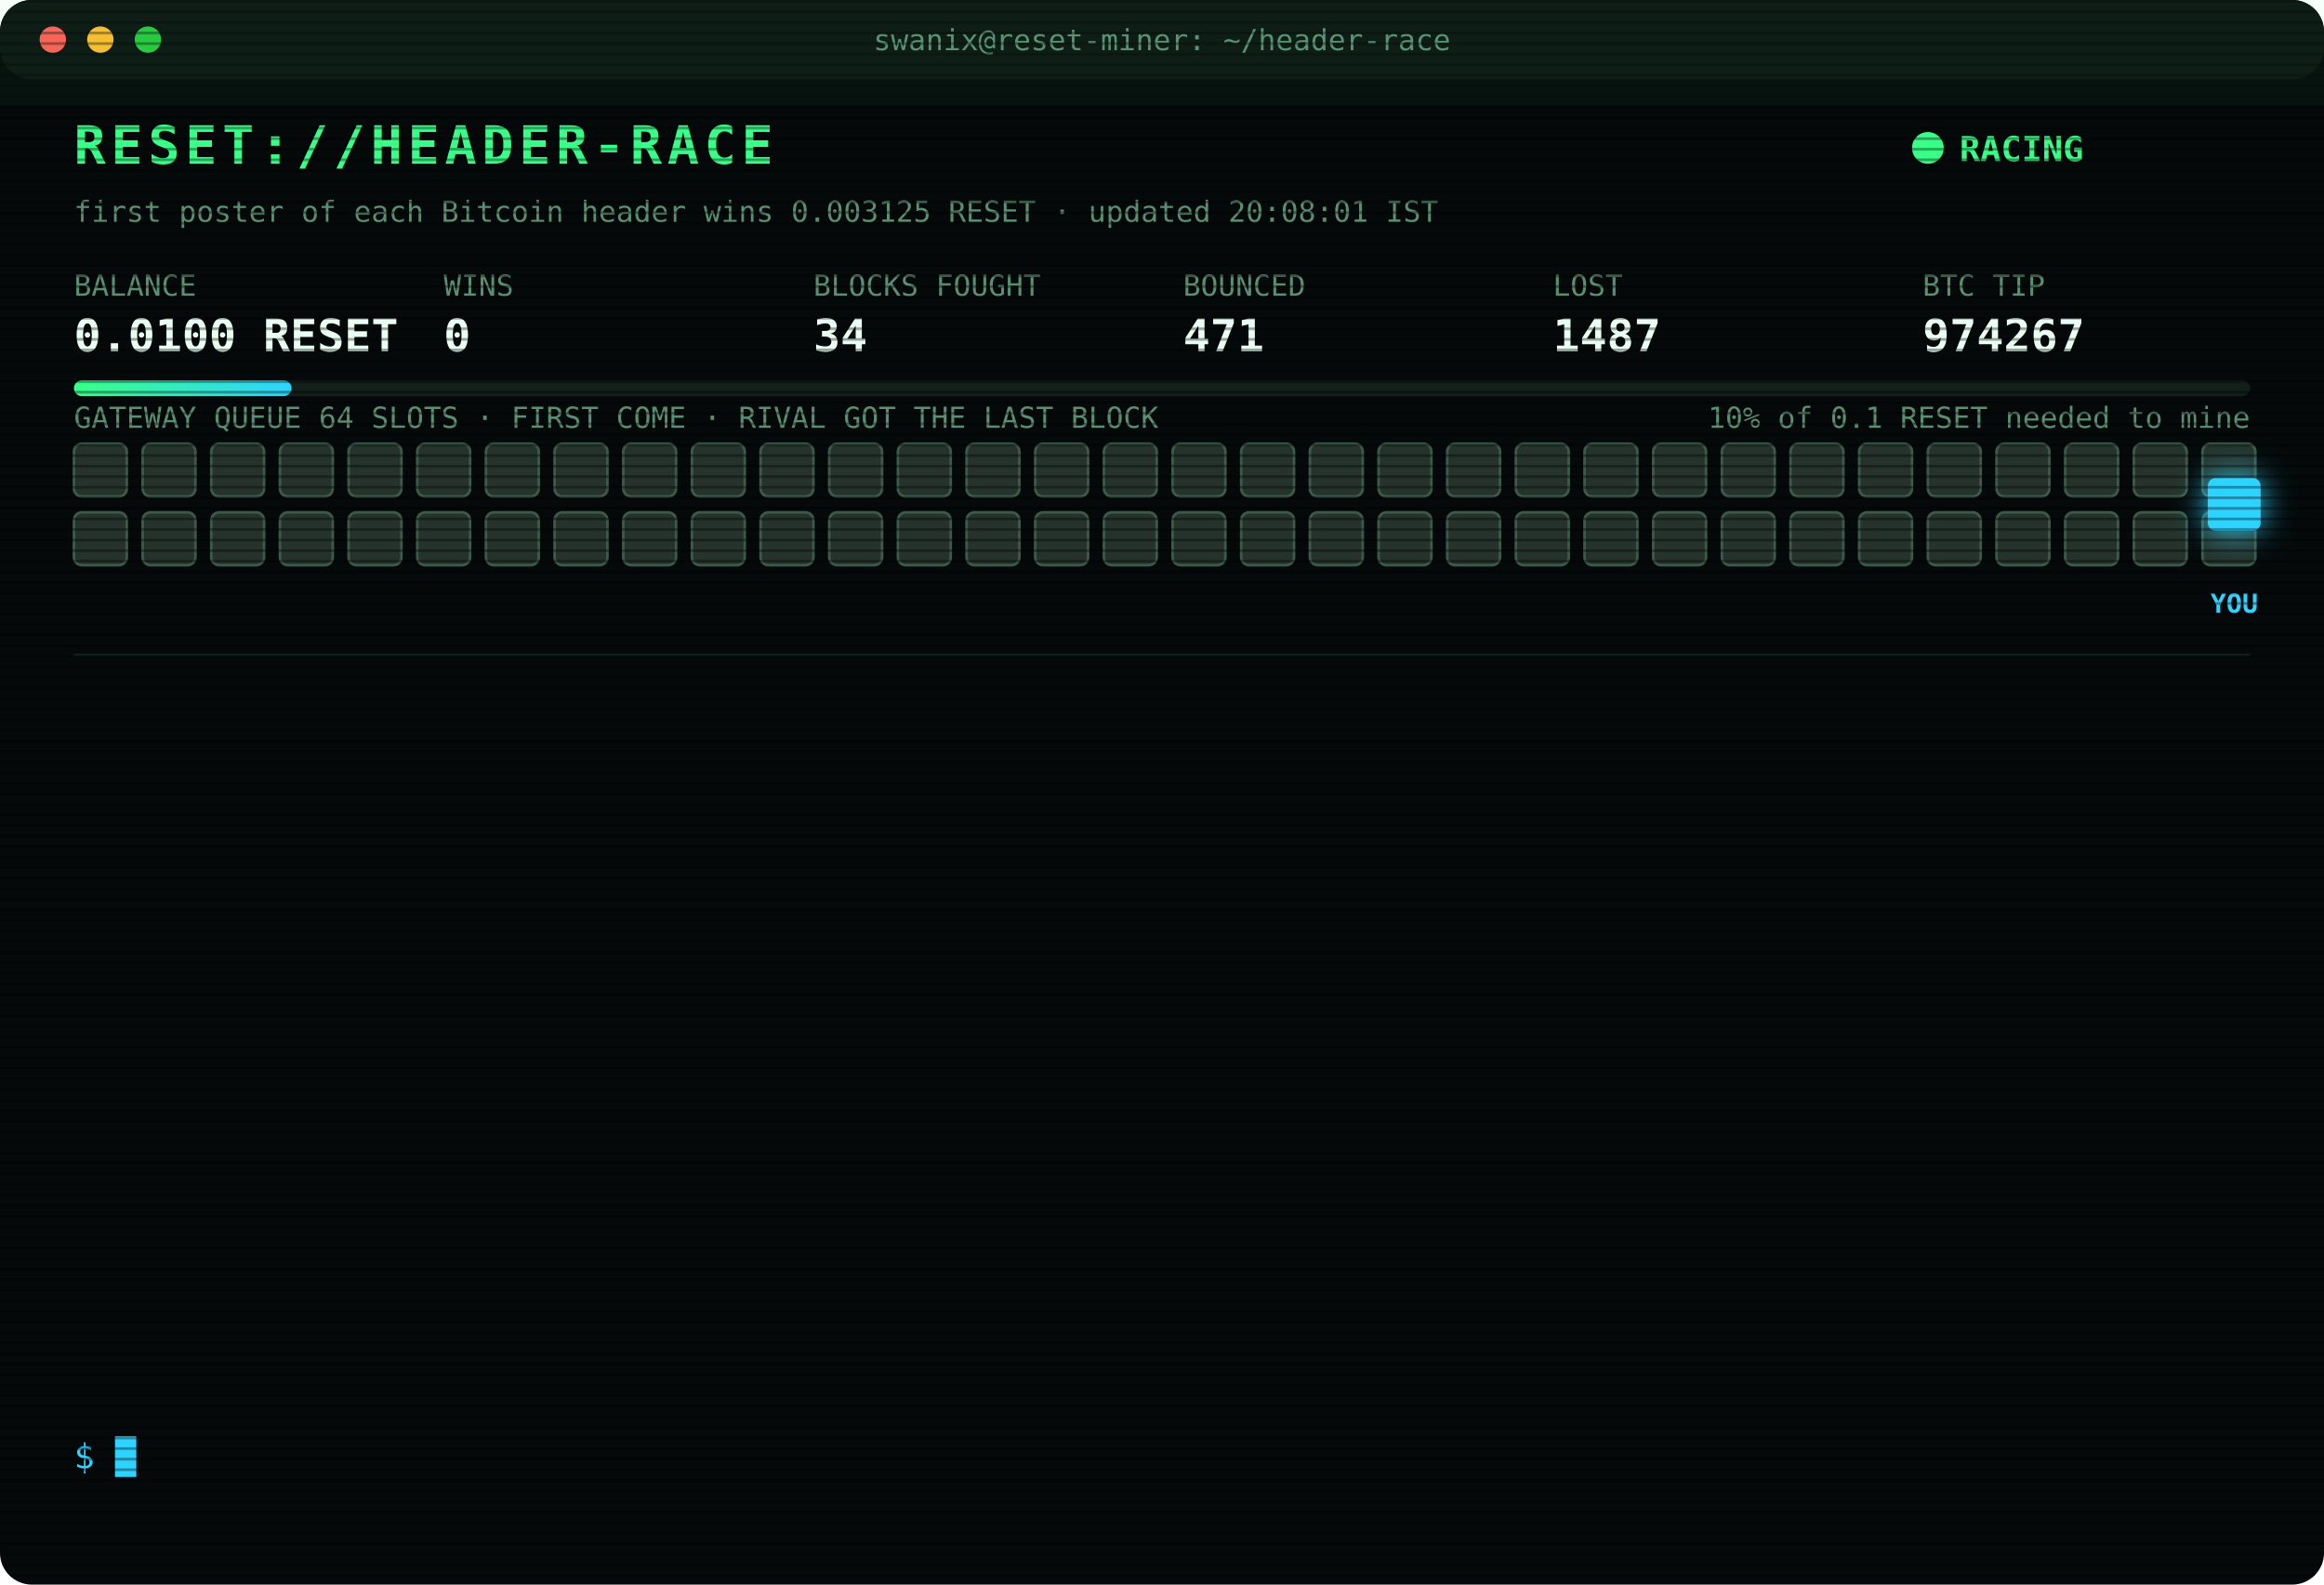
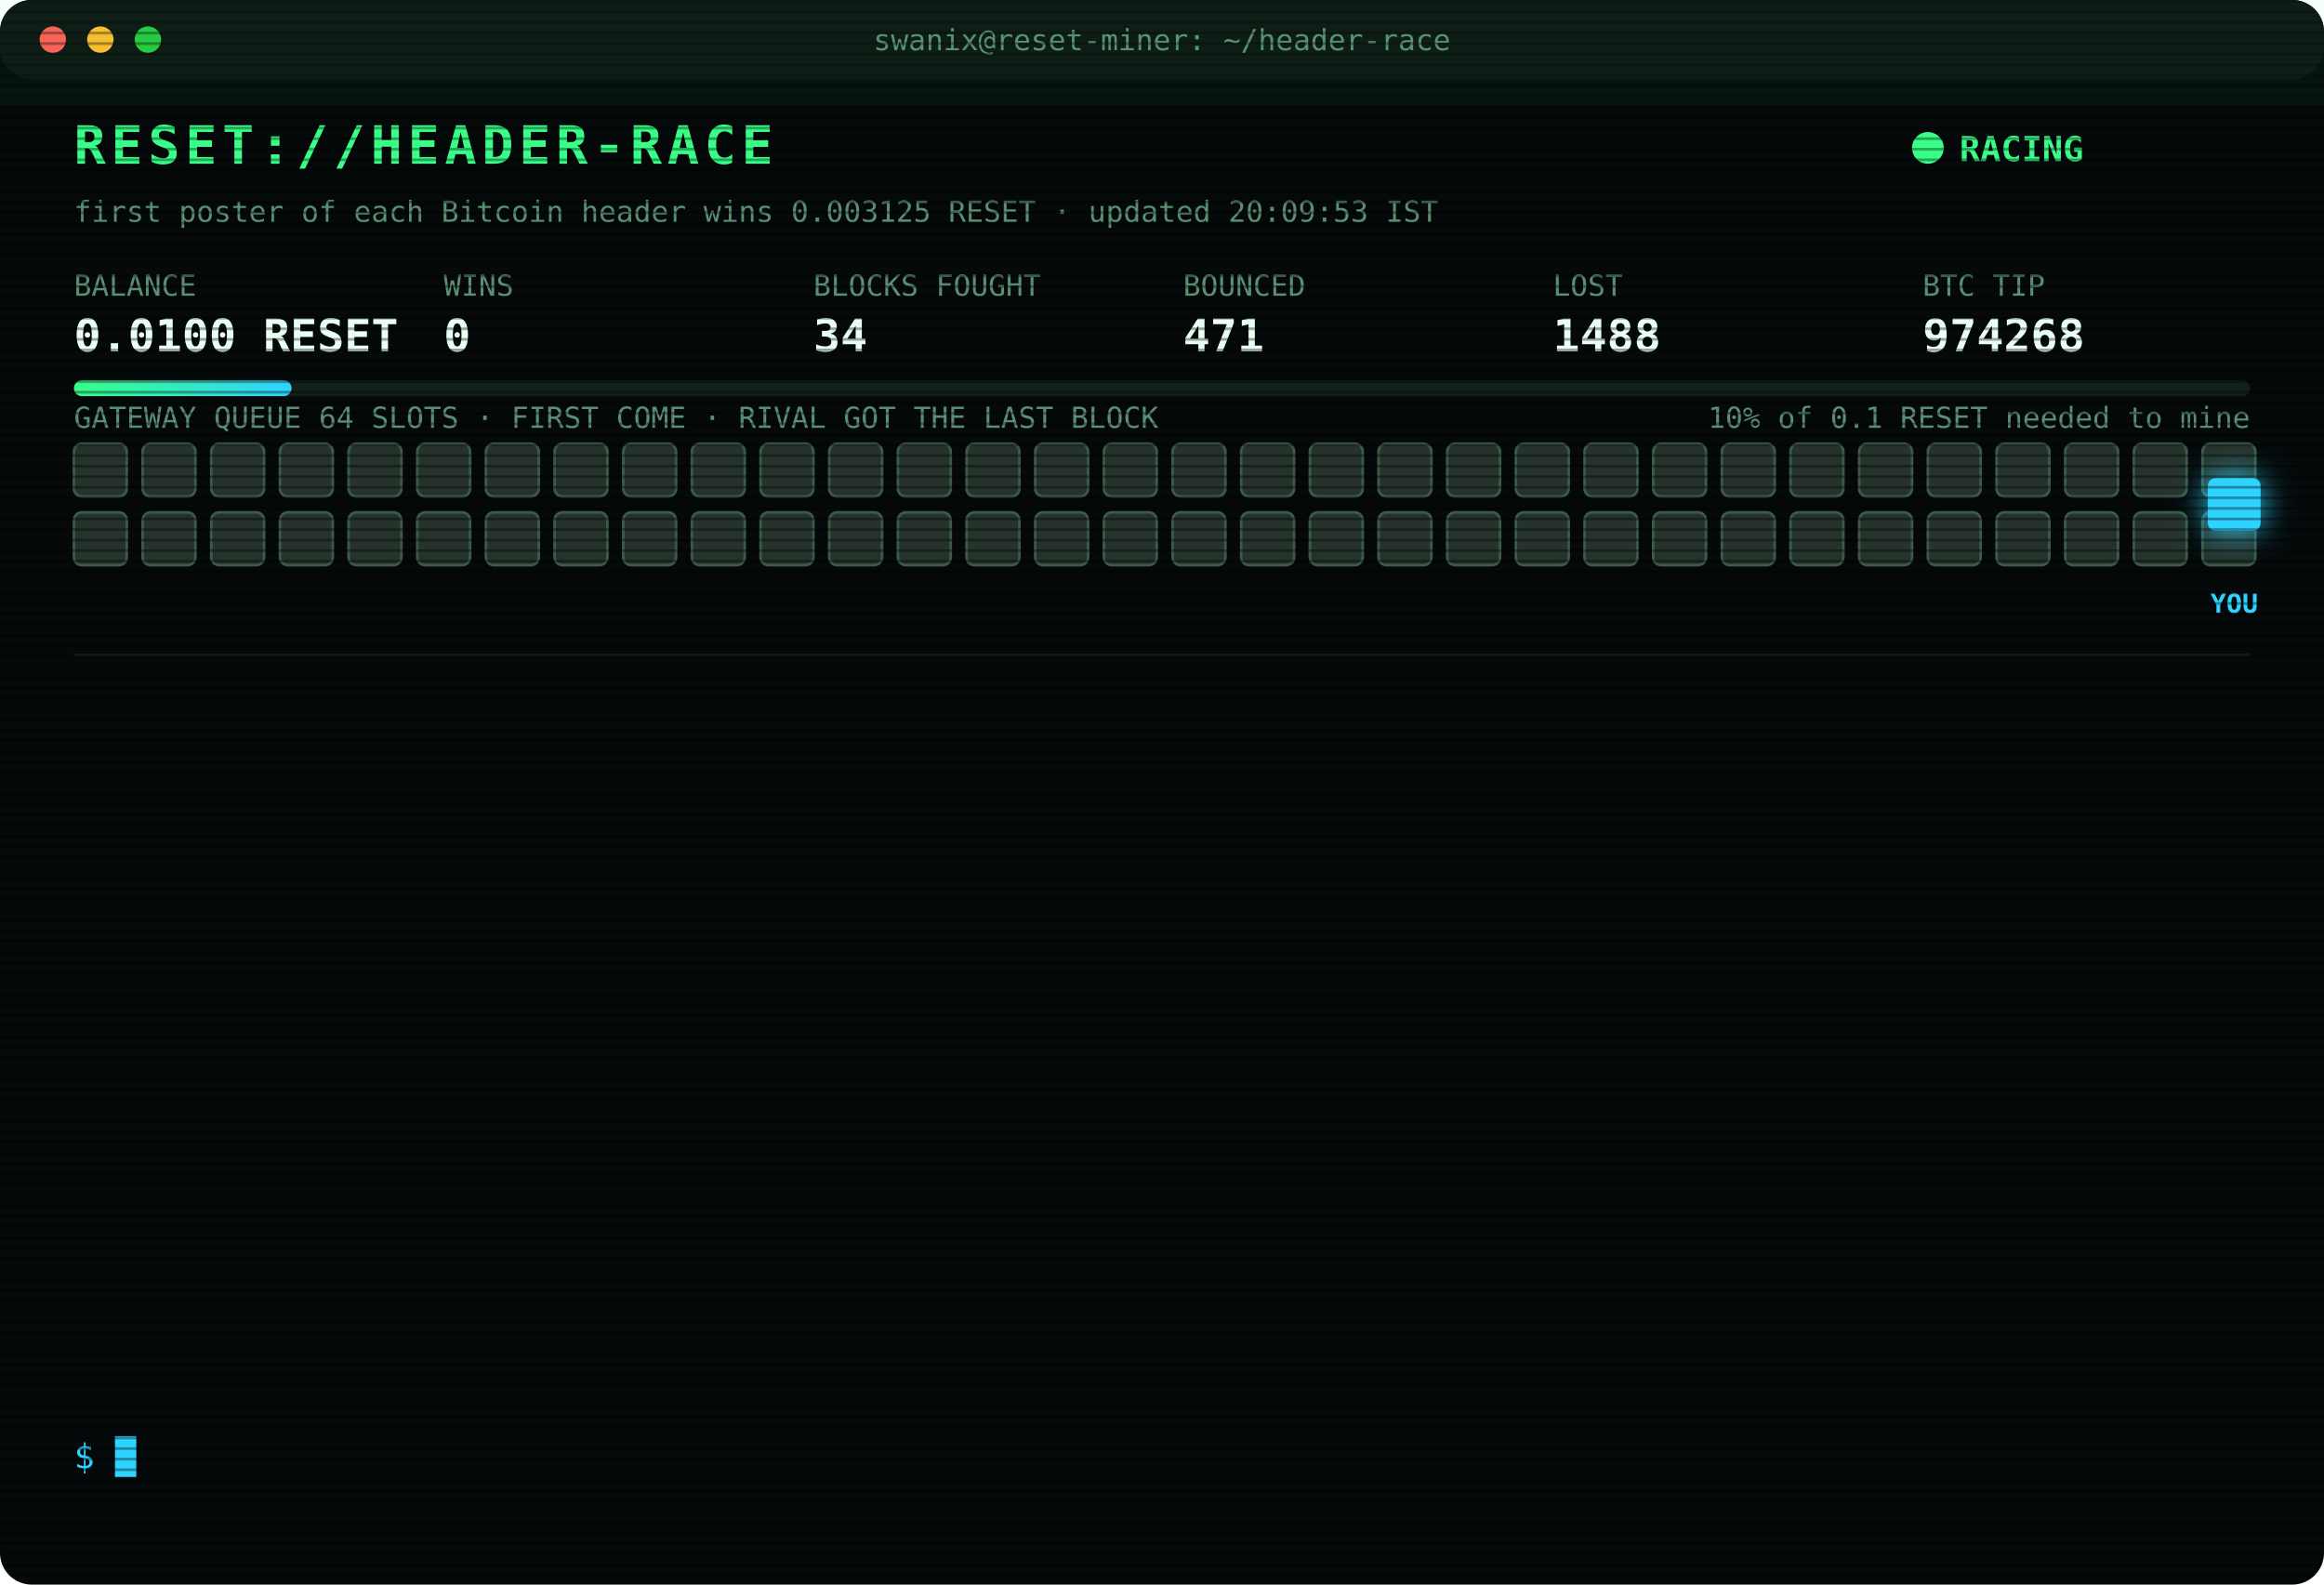
<svg xmlns="http://www.w3.org/2000/svg" width="880" height="600" viewBox="0 0 880 600" font-family="ui-monospace,SFMono-Regular,Menlo,Consolas,monospace">
  <style>
text{font-size:13px;fill:#7CFFB2}
.title{font-size:20px;font-weight:700;fill:#39FF88;letter-spacing:2px;animation:glitch 3s infinite steps(1)}
.sub{fill:#2fd3ff}.k{fill:#5a8f73;font-size:11px}.v{font-size:17px;font-weight:700;fill:#eafff3}
.ts{fill:#3f6b56}.boot{fill:#2fd3ff}.dim{fill:#5a8f73}.bad{fill:#ff4d6d}.warn{fill:#ffd23f}.mag{fill:#ff5cf0}.win{fill:#39FF88;font-weight:700}
.tag{font-size:10px;fill:#2fd3ff;font-weight:700}
.rival{fill:#26332c;stroke:#3c5a49;animation:jam 1.2s infinite alternate}
.idle{fill:#141c18;stroke:#22302a;animation:breathe 4s infinite}
.me{fill:#2fd3ff;filter:drop-shadow(0 0 6px #2fd3ff)}
.hover{animation:nudge 1.1s infinite ease-in-out}.bounce{animation:kick 1.4s infinite}
.ln{opacity:0;animation:in .4s forwards}
.cur{animation:blink 1s infinite steps(1)}
.scan{animation:scan 6s infinite linear}
.led{animation:blink 1.4s infinite}
@keyframes in{from{opacity:0;transform:translateX(-6px)}to{opacity:1;transform:none}}
@keyframes blink{50%{opacity:0}}
@keyframes jam{to{fill:#33463b}}
@keyframes breathe{50%{opacity:.4}}
@keyframes nudge{50%{transform:translateX(-10px)}}
@keyframes kick{0%,100%{transform:none}30%{transform:translateX(-14px)}55%{transform:translateX(10px) translateY(-6px)}}
@keyframes glitch{0%,92%{transform:none}93%{transform:translateX(2px);fill:#ff4d6d}95%{transform:translateX(-2px);fill:#2fd3ff}97%{transform:none}}
@keyframes scan{from{transform:translateY(-40px)}to{transform:translateY(600px)}}
</style>
  <defs>
    <pattern id="sl" width="4" height="4" patternUnits="userSpaceOnUse">
      <rect width="4" height="1" fill="#000" opacity=".35" />
    </pattern>
    <linearGradient id="bar">
      <stop offset="0" stop-color="#39FF88" />
      <stop offset="1" stop-color="#2fd3ff" />
    </linearGradient>
  </defs>
  <rect width="880" height="600" rx="12" fill="#05090a" />
  <rect width="880" height="30" rx="12" fill="#0d1512" />
  <circle cx="20" cy="15" r="5" fill="#ff5f57" />
  <circle cx="38" cy="15" r="5" fill="#febc2e" />
  <circle cx="56" cy="15" r="5" fill="#28c840" />
  <text x="440" y="19" text-anchor="middle" class="k">swanix@reset-miner: ~/header-race</text>
  <text x="28" y="62" class="title">RESET://HEADER-RACE</text>
  <circle class="led" cx="730" cy="56" r="6" fill="#39FF88" />
  <text x="742" y="61" class="win">RACING</text>
-   <text x="28" y="84" class="k">first poster of each Bitcoin header wins 0.003125 RESET · updated 20:08:01 IST</text>
+   <text x="28" y="84" class="k">first poster of each Bitcoin header wins 0.003125 RESET · updated 20:09:53 IST</text>
  <text x="28" y="112" class="k">BALANCE</text>
  <text x="28" y="133" class="v">0.0100 RESET</text>
  <text x="168" y="112" class="k">WINS</text>
  <text x="168" y="133" class="v">0</text>
  <text x="308" y="112" class="k">BLOCKS FOUGHT</text>
  <text x="308" y="133" class="v">34</text>
  <text x="448" y="112" class="k">BOUNCED</text>
  <text x="448" y="133" class="v">471</text>
  <text x="588" y="112" class="k">LOST</text>
-   <text x="588" y="133" class="v">1487</text>
+   <text x="588" y="133" class="v">1488</text>
  <text x="728" y="112" class="k">BTC TIP</text>
-   <text x="728" y="133" class="v">974267</text>
+   <text x="728" y="133" class="v">974268</text>
  <rect x="28" y="144" width="824" height="6" rx="3" fill="#13201a" />
  <rect x="28" y="144" width="82.4" height="6" rx="3" fill="url(#bar)" />
  <text x="852" y="162" text-anchor="end" class="k">10% of 0.1 RESET needed to mine</text>
  <text x="28" y="162" class="k">GATEWAY QUEUE 64 SLOTS · FIRST COME · RIVAL GOT THE LAST BLOCK</text>
  <rect class="rival" x="28" y="168" width="20" height="20" rx="3" style="animation-delay:0.00s" />
  <rect class="rival" x="54" y="168" width="20" height="20" rx="3" style="animation-delay:0.05s" />
  <rect class="rival" x="80" y="168" width="20" height="20" rx="3" style="animation-delay:0.10s" />
  <rect class="rival" x="106" y="168" width="20" height="20" rx="3" style="animation-delay:0.15s" />
  <rect class="rival" x="132" y="168" width="20" height="20" rx="3" style="animation-delay:0.20s" />
  <rect class="rival" x="158" y="168" width="20" height="20" rx="3" style="animation-delay:0.25s" />
  <rect class="rival" x="184" y="168" width="20" height="20" rx="3" style="animation-delay:0.30s" />
  <rect class="rival" x="210" y="168" width="20" height="20" rx="3" style="animation-delay:0.35s" />
  <rect class="rival" x="236" y="168" width="20" height="20" rx="3" style="animation-delay:0.40s" />
  <rect class="rival" x="262" y="168" width="20" height="20" rx="3" style="animation-delay:0.45s" />
  <rect class="rival" x="288" y="168" width="20" height="20" rx="3" style="animation-delay:0.50s" />
  <rect class="rival" x="314" y="168" width="20" height="20" rx="3" style="animation-delay:0.55s" />
  <rect class="rival" x="340" y="168" width="20" height="20" rx="3" style="animation-delay:0.60s" />
  <rect class="rival" x="366" y="168" width="20" height="20" rx="3" style="animation-delay:0.65s" />
  <rect class="rival" x="392" y="168" width="20" height="20" rx="3" style="animation-delay:0.70s" />
  <rect class="rival" x="418" y="168" width="20" height="20" rx="3" style="animation-delay:0.75s" />
  <rect class="rival" x="444" y="168" width="20" height="20" rx="3" style="animation-delay:0.80s" />
  <rect class="rival" x="470" y="168" width="20" height="20" rx="3" style="animation-delay:0.85s" />
  <rect class="rival" x="496" y="168" width="20" height="20" rx="3" style="animation-delay:0.90s" />
  <rect class="rival" x="522" y="168" width="20" height="20" rx="3" style="animation-delay:0.95s" />
  <rect class="rival" x="548" y="168" width="20" height="20" rx="3" style="animation-delay:1.00s" />
  <rect class="rival" x="574" y="168" width="20" height="20" rx="3" style="animation-delay:1.05s" />
  <rect class="rival" x="600" y="168" width="20" height="20" rx="3" style="animation-delay:1.10s" />
  <rect class="rival" x="626" y="168" width="20" height="20" rx="3" style="animation-delay:1.15s" />
  <rect class="rival" x="652" y="168" width="20" height="20" rx="3" style="animation-delay:1.20s" />
  <rect class="rival" x="678" y="168" width="20" height="20" rx="3" style="animation-delay:1.25s" />
  <rect class="rival" x="704" y="168" width="20" height="20" rx="3" style="animation-delay:1.30s" />
  <rect class="rival" x="730" y="168" width="20" height="20" rx="3" style="animation-delay:1.35s" />
  <rect class="rival" x="756" y="168" width="20" height="20" rx="3" style="animation-delay:1.40s" />
  <rect class="rival" x="782" y="168" width="20" height="20" rx="3" style="animation-delay:1.45s" />
  <rect class="rival" x="808" y="168" width="20" height="20" rx="3" style="animation-delay:1.50s" />
  <rect class="rival" x="834" y="168" width="20" height="20" rx="3" style="animation-delay:1.55s" />
  <rect class="rival" x="28" y="194" width="20" height="20" rx="3" style="animation-delay:1.60s" />
  <rect class="rival" x="54" y="194" width="20" height="20" rx="3" style="animation-delay:1.65s" />
  <rect class="rival" x="80" y="194" width="20" height="20" rx="3" style="animation-delay:1.70s" />
  <rect class="rival" x="106" y="194" width="20" height="20" rx="3" style="animation-delay:1.75s" />
  <rect class="rival" x="132" y="194" width="20" height="20" rx="3" style="animation-delay:1.80s" />
  <rect class="rival" x="158" y="194" width="20" height="20" rx="3" style="animation-delay:1.85s" />
  <rect class="rival" x="184" y="194" width="20" height="20" rx="3" style="animation-delay:1.90s" />
  <rect class="rival" x="210" y="194" width="20" height="20" rx="3" style="animation-delay:1.95s" />
  <rect class="rival" x="236" y="194" width="20" height="20" rx="3" style="animation-delay:2.00s" />
  <rect class="rival" x="262" y="194" width="20" height="20" rx="3" style="animation-delay:2.05s" />
  <rect class="rival" x="288" y="194" width="20" height="20" rx="3" style="animation-delay:2.10s" />
  <rect class="rival" x="314" y="194" width="20" height="20" rx="3" style="animation-delay:2.15s" />
  <rect class="rival" x="340" y="194" width="20" height="20" rx="3" style="animation-delay:2.20s" />
  <rect class="rival" x="366" y="194" width="20" height="20" rx="3" style="animation-delay:2.25s" />
  <rect class="rival" x="392" y="194" width="20" height="20" rx="3" style="animation-delay:2.30s" />
  <rect class="rival" x="418" y="194" width="20" height="20" rx="3" style="animation-delay:2.35s" />
  <rect class="rival" x="444" y="194" width="20" height="20" rx="3" style="animation-delay:2.40s" />
  <rect class="rival" x="470" y="194" width="20" height="20" rx="3" style="animation-delay:2.45s" />
  <rect class="rival" x="496" y="194" width="20" height="20" rx="3" style="animation-delay:2.50s" />
  <rect class="rival" x="522" y="194" width="20" height="20" rx="3" style="animation-delay:2.55s" />
  <rect class="rival" x="548" y="194" width="20" height="20" rx="3" style="animation-delay:2.60s" />
  <rect class="rival" x="574" y="194" width="20" height="20" rx="3" style="animation-delay:2.65s" />
  <rect class="rival" x="600" y="194" width="20" height="20" rx="3" style="animation-delay:2.70s" />
  <rect class="rival" x="626" y="194" width="20" height="20" rx="3" style="animation-delay:2.75s" />
  <rect class="rival" x="652" y="194" width="20" height="20" rx="3" style="animation-delay:2.80s" />
  <rect class="rival" x="678" y="194" width="20" height="20" rx="3" style="animation-delay:2.85s" />
  <rect class="rival" x="704" y="194" width="20" height="20" rx="3" style="animation-delay:2.90s" />
  <rect class="rival" x="730" y="194" width="20" height="20" rx="3" style="animation-delay:2.95s" />
  <rect class="rival" x="756" y="194" width="20" height="20" rx="3" style="animation-delay:3.00s" />
  <rect class="rival" x="782" y="194" width="20" height="20" rx="3" style="animation-delay:3.05s" />
  <rect class="rival" x="808" y="194" width="20" height="20" rx="3" style="animation-delay:3.10s" />
  <rect class="rival" x="834" y="194" width="20" height="20" rx="3" style="animation-delay:3.15s" />
  <g class="hover">
    <rect class="me" x="836" y="181" width="20" height="20" rx="3" />
    <text class="tag" x="846" y="232" text-anchor="middle">YOU</text>
  </g>
  <line x1="28" x2="852" y1="248" y2="248" stroke="#13201a" />
  <g class="ln" style="animation-delay:0.40s">
-     <text x="28" y="270" class="ts">18:17:34</text>
-     <text x="104" y="270" class="bad">[LOST] #974257 taken by a rival miner</text>
+     <text x="28" y="270" class="ts">18:28:29</text>
+     <text x="104" y="270" class="bad">[LOST] #974258 taken by a rival miner</text>
  </g>
  <g class="ln" style="animation-delay:0.65s">
-     <text x="28" y="292" class="ts">18:28:29</text>
-     <text x="104" y="292" class="bad">[LOST] #974258 taken by a rival miner</text>
+     <text x="28" y="292" class="ts">18:29:38</text>
+     <text x="104" y="292" class="bad">[LOST] #974259 taken by a rival miner</text>
  </g>
  <g class="ln" style="animation-delay:0.90s">
-     <text x="28" y="314" class="ts">18:29:38</text>
-     <text x="104" y="314" class="bad">[LOST] #974259 taken by a rival miner</text>
+     <text x="28" y="314" class="ts">18:34:28</text>
+     <text x="104" y="314" class="bad">[LOST] #974260 taken by a rival miner</text>
  </g>
  <g class="ln" style="animation-delay:1.15s">
-     <text x="28" y="336" class="ts">18:34:28</text>
-     <text x="104" y="336" class="bad">[LOST] #974260 taken by a rival miner</text>
+     <text x="28" y="336" class="ts">18:41:00</text>
+     <text x="104" y="336" class="bad">[LOST] #974261 taken by a rival miner</text>
  </g>
  <g class="ln" style="animation-delay:1.40s">
-     <text x="28" y="358" class="ts">18:41:00</text>
-     <text x="104" y="358" class="bad">[LOST] #974261 taken by a rival miner</text>
+     <text x="28" y="358" class="ts">18:41:50</text>
+     <text x="104" y="358" class="bad">[GATEWAY DOWN] no response · 937ms</text>
  </g>
  <g class="ln" style="animation-delay:1.65s">
-     <text x="28" y="380" class="ts">18:41:50</text>
-     <text x="104" y="380" class="bad">[GATEWAY DOWN] no response · 937ms</text>
+     <text x="28" y="380" class="ts">18:41:54</text>
+     <text x="104" y="380" class="bad">[LOST] #974262 taken by a rival miner</text>
  </g>
  <g class="ln" style="animation-delay:1.90s">
-     <text x="28" y="402" class="ts">18:41:54</text>
-     <text x="104" y="402" class="bad">[LOST] #974262 taken by a rival miner</text>
+     <text x="28" y="402" class="ts">19:18:45</text>
+     <text x="104" y="402" class="bad">[LOST] #974263 taken by a rival miner</text>
  </g>
  <g class="ln" style="animation-delay:2.15s">
-     <text x="28" y="424" class="ts">19:18:45</text>
-     <text x="104" y="424" class="bad">[LOST] #974263 taken by a rival miner</text>
+     <text x="28" y="424" class="ts">19:37:06</text>
+     <text x="104" y="424" class="bad">[LOST] #974264 taken by a rival miner</text>
  </g>
  <g class="ln" style="animation-delay:2.40s">
-     <text x="28" y="446" class="ts">19:37:06</text>
-     <text x="104" y="446" class="bad">[LOST] #974264 taken by a rival miner</text>
+     <text x="28" y="446" class="ts">19:54:48</text>
+     <text x="104" y="446" class="bad">[LOST] #974265 taken by a rival miner</text>
  </g>
  <g class="ln" style="animation-delay:2.65s">
-     <text x="28" y="468" class="ts">19:54:48</text>
-     <text x="104" y="468" class="bad">[LOST] #974265 taken by a rival miner</text>
+     <text x="28" y="468" class="ts">20:07:28</text>
+     <text x="104" y="468" class="bad">[LOST] #974266 taken by a rival miner</text>
  </g>
  <g class="ln" style="animation-delay:2.90s">
-     <text x="28" y="490" class="ts">20:07:28</text>
-     <text x="104" y="490" class="bad">[LOST] #974266 taken by a rival miner</text>
+     <text x="28" y="490" class="ts">20:07:57</text>
+     <text x="104" y="490" class="bad">[GATEWAY DOWN] no response · 956ms</text>
  </g>
  <g class="ln" style="animation-delay:3.15s">
-     <text x="28" y="512" class="ts">20:07:57</text>
-     <text x="104" y="512" class="bad">[GATEWAY DOWN] no response · 956ms</text>
+     <text x="28" y="512" class="ts">20:08:01</text>
+     <text x="104" y="512" class="bad">[LOST] #974267 taken by a rival miner</text>
  </g>
  <g class="ln" style="animation-delay:3.40s">
-     <text x="28" y="534" class="ts">20:08:01</text>
-     <text x="104" y="534" class="bad">[LOST] #974267 taken by a rival miner</text>
+     <text x="28" y="534" class="ts">20:09:53</text>
+     <text x="104" y="534" class="bad">[LOST] #974268 taken by a rival miner</text>
  </g>
  <text x="28" y="556" class="sub">$ <tspan class="cur">█</tspan>
  </text>
  <rect width="880" height="600" rx="12" fill="url(#sl)" pointer-events="none" />
  <rect class="scan" width="880" height="40" fill="#39FF88" opacity=".04" />
</svg>
